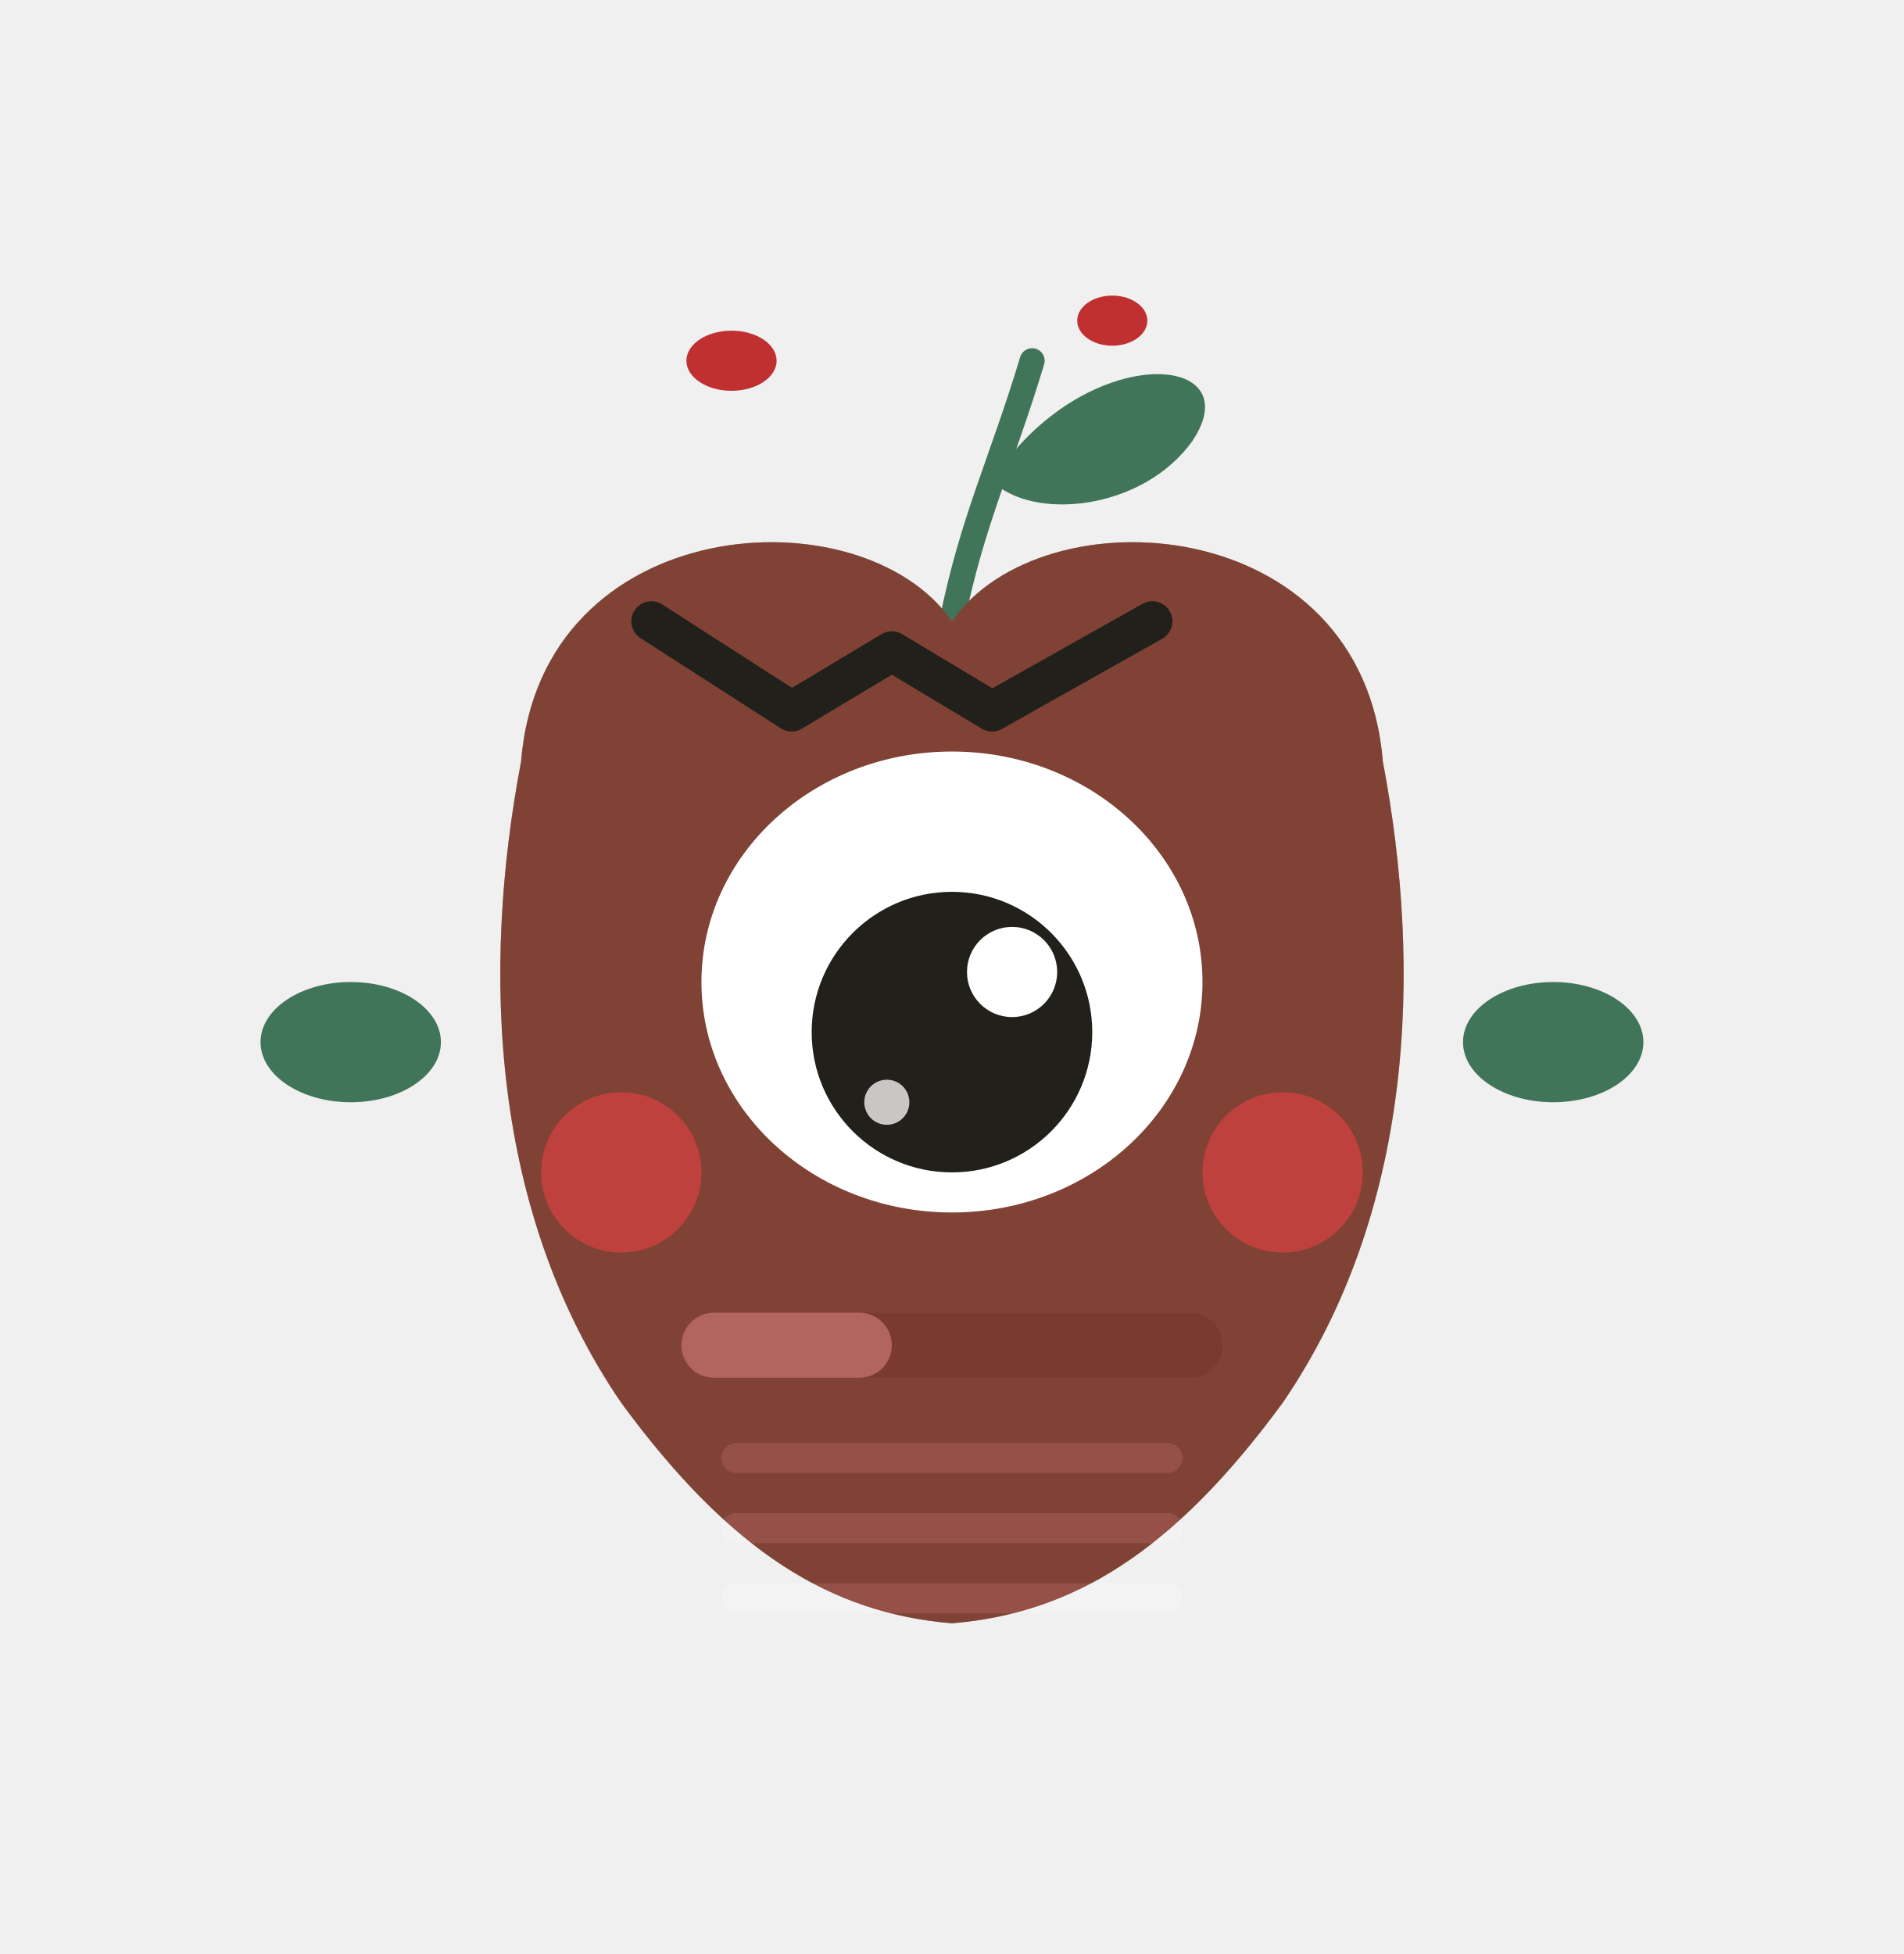
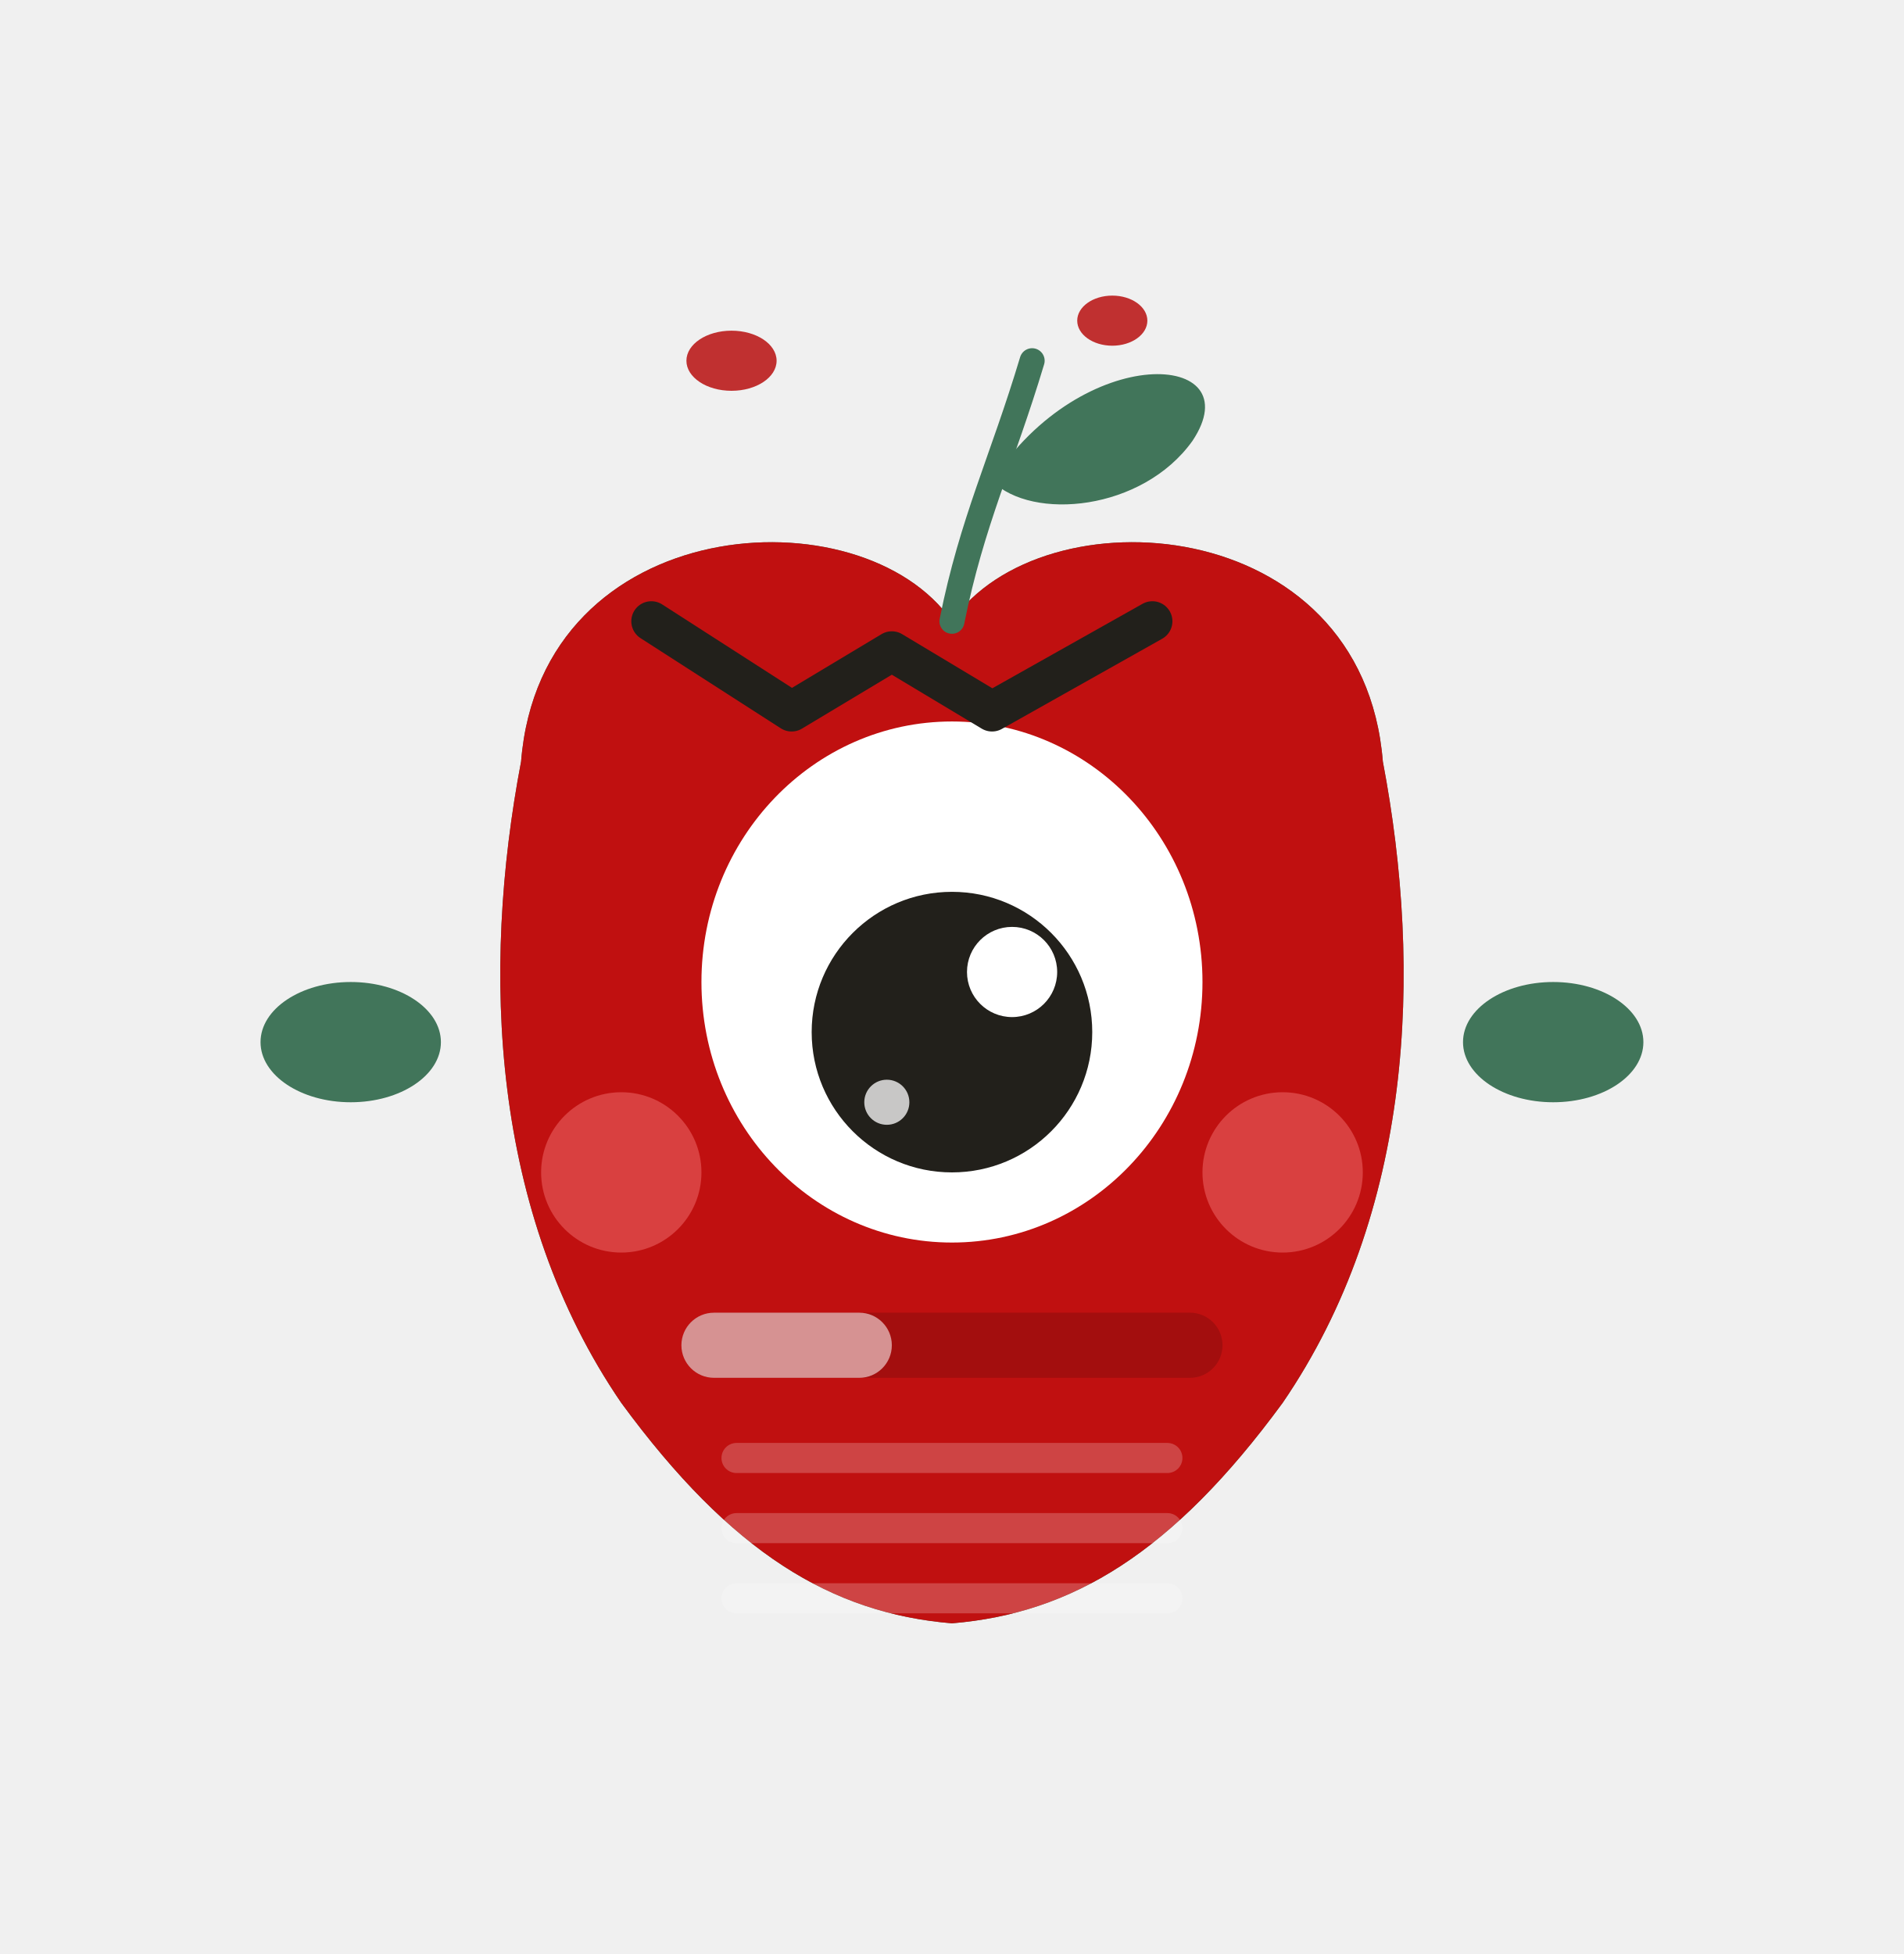
- <svg xmlns="http://www.w3.org/2000/svg" viewBox="-90 -90 380 390" width="760" height="780">
-   <g>
+ <svg xmlns="http://www.w3.org/2000/svg" viewBox="-90 -90 380 390" overflow="visible">
+   <style>
+     @keyframes lago-stomp { 0%,28%{transform:translateY(0) rotate(0deg)} 36%{transform:translateY(0) scaleY(0.92)} 44%{transform:translateY(-7%) rotate(-3.5deg)} 52%{transform:translateY(0) scaleY(0.94)} 60%{transform:translateY(-5.5%) rotate(3deg)} 70%{transform:translateY(0) scaleY(0.96)} 82%,100%{transform:translateY(0) rotate(0deg)} }
+     @keyframes lago-squint { 0%,28%{transform:scaleY(1)} 40%,64%{transform:scaleY(0.62)} 80%,100%{transform:scaleY(1)} }
+     @keyframes lago-shake-l { 0%,30%{transform:translate(-4%,30%) rotate(-6deg)} 40%{transform:translate(-12%,-44%) rotate(-42deg)} 50%{transform:translate(-4%,28%) rotate(-6deg)} 60%{transform:translate(-14%,-50%) rotate(-48deg)} 70%{transform:translate(-4%,26%) rotate(-6deg)} 82%,100%{transform:translate(-4%,30%) rotate(-6deg)} }
+     @keyframes lago-shake-r { 0%,30%{transform:translate(4%,30%) rotate(6deg)} 40%{transform:translate(12%,-44%) rotate(42deg)} 50%{transform:translate(4%,28%) rotate(6deg)} 60%{transform:translate(14%,-50%) rotate(48deg)} 70%{transform:translate(4%,26%) rotate(6deg)} 82%,100%{transform:translate(4%,30%) rotate(6deg)} }
+     @keyframes lago-arm-flush { 0%,100%{fill:#41755A} 40%,60%{fill:#9B1515} }
+     @keyframes lago-steam { 0%{transform:translateY(0) scaleX(1);opacity:0} 20%{opacity:0.85} 80%{opacity:0.5} 100%{transform:translateY(-32px) scaleX(0.5);opacity:0} }
+     @keyframes lago-blush { 0%,100%{opacity:0.18} 40%,60%{opacity:0.58} }
+     @keyframes lago-flush-overlay { 0%,100%{opacity:0.06} 40%,60%{opacity:0.82} }
+     .l-body { transform-box:fill-box; transform-origin:100px 120px; animation:lago-stomp 2.4s cubic-bezier(.3,.6,.4,1) infinite; }
+     .l-arm-l { transform-box:fill-box; transform-origin:80% 50%; animation:lago-shake-l 2.4s ease-in-out infinite, lago-arm-flush 2.4s ease-in-out infinite; }
+     .l-arm-r { transform-box:fill-box; transform-origin:20% 50%; animation:lago-shake-r 2.4s ease-in-out infinite, lago-arm-flush 2.4s ease-in-out infinite; }
+     .l-eye { transform-box:fill-box; transform-origin:center; animation:lago-squint 2.4s ease-in-out infinite; }
+     .l-steam { transform-box:fill-box; transform-origin:center; }
+     .l-flush { animation:lago-flush-overlay 2.4s ease-in-out infinite; }
+     .l-blush { animation:lago-blush 2.4s ease-in-out infinite; }
+   </style>
+   <defs>
+     <clipPath id="apple-clip-e">
+       <path d="M 100 34 C 82 8, 18 12, 14 62 C 6 104, 8 152, 34 190 C 56 220, 76 232, 100 234 C 124 232, 144 220, 166 190 C 192 152, 194 104, 186 62 C 182 12, 118 8, 100 34 Z" />
+     </clipPath>
+   </defs>
+   <g class="l-body">
    <path d="M 100 34 C 82 8, 18 12, 14 62 C 6 104, 8 152, 34 190 C 56 220, 76 232, 100 234 C 124 232, 144 220, 166 190 C 192 152, 194 104, 186 62 C 182 12, 118 8, 100 34 Z" fill="#41755A" />
+     <path class="l-flush" d="M 100 34 C 82 8, 18 12, 14 62 C 6 104, 8 152, 34 190 C 56 220, 76 232, 100 234 C 124 232, 144 220, 166 190 C 192 152, 194 104, 186 62 C 182 12, 118 8, 100 34 Z" fill="#C01010" />
    <path d="M 100 34 C 104 14, 110 2, 116 -18" fill="none" stroke="#41755A" stroke-width="5" stroke-linecap="round" />
    <path d="M 108 6 C 126 -22, 160 -20, 148 -2 C 138 12, 116 14, 108 6 Z" fill="#41755A" />
    <rect x="46" y="172" width="108" height="13" rx="6.5" fill="rgba(0,0,0,0.15)" />
    <rect x="46" y="172" width="42" height="13" rx="6.5" fill="rgba(255,255,255,0.55)" />
    <rect x="54" y="198" width="92" height="6" rx="3" fill="rgba(255,255,255,0.22)" />
    <rect x="54" y="212" width="92" height="6" rx="3" fill="rgba(255,255,255,0.22)" />
    <rect x="54" y="226" width="92" height="6" rx="3" fill="rgba(255,255,255,0.22)" />
-     <ellipse cx="-20" cy="118" rx="18" ry="12" fill="#41755A" />
-     <ellipse cx="220" cy="118" rx="18" ry="12" fill="#41755A" />
-     <g>
-       <defs>
-         <clipPath id="ac">
-           <path d="M 100 34 C 82 8, 18 12, 14 62 C 6 104, 8 152, 34 190 C 56 220, 76 232, 100 234 C 124 232, 144 220, 166 190 C 192 152, 194 104, 186 62 C 182 12, 118 8, 100 34 Z" />
-         </clipPath>
-       </defs>
-       <path d="M 100 34 C 82 8, 18 12, 14 62 C 6 104, 8 152, 34 190 C 56 220, 76 232, 100 234 C 124 232, 144 220, 166 190 C 192 152, 194 104, 186 62 C 182 12, 118 8, 100 34 Z" fill="#C01010" opacity="0.5" />
-       <ellipse cx="56" cy="-18" rx="9" ry="6" fill="#C03030" />
-       <ellipse cx="132" cy="-26" rx="7" ry="5" fill="#C03030" />
-       <g clip-path="url(#ac)">
-         <circle cx="34" cy="144" r="16" fill="#D94040" opacity="0.7" />
-         <circle cx="166" cy="144" r="16" fill="#D94040" opacity="0.7" />
-       </g>
+     <ellipse class="l-arm-l" cx="-20" cy="118" rx="18" ry="12" fill="#41755A" />
+     <ellipse class="l-arm-r" cx="220" cy="118" rx="18" ry="12" fill="#41755A" />
+     <ellipse class="l-steam" style="animation:lago-steam 1.2s ease-out infinite" cx="56" cy="-18" rx="9" ry="6" fill="#C03030" />
+     <ellipse class="l-steam" style="animation:lago-steam 1.2s ease-out infinite 0.6s" cx="132" cy="-26" rx="7" ry="5" fill="#C03030" />
+     <g clip-path="url(#apple-clip-e)">
+       <circle class="l-blush" cx="34" cy="144" r="16" fill="#D94040" />
+       <circle class="l-blush" cx="166" cy="144" r="16" fill="#D94040" />
    </g>
-     <g>
-       <ellipse cx="100" cy="106" rx="50" ry="46" fill="#FFFFFF" />
+     <g class="l-eye">
+       <ellipse cx="100" cy="106" rx="50" ry="52" fill="#FFFFFF" />
      <g>
        <circle cx="100" cy="116" r="28" fill="#22201B" />
        <circle cx="112" cy="104" r="9" fill="#FFFFFF" />
        <circle cx="87" cy="130" r="4.5" fill="#FFFFFF" opacity="0.75" />
      </g>
    </g>
    <path d="M 40 34 L 68 52 L 88 40 L 108 52 L 140 34" fill="none" stroke="#22201B" stroke-width="8" stroke-linecap="round" stroke-linejoin="round" />
  </g>
</svg>
